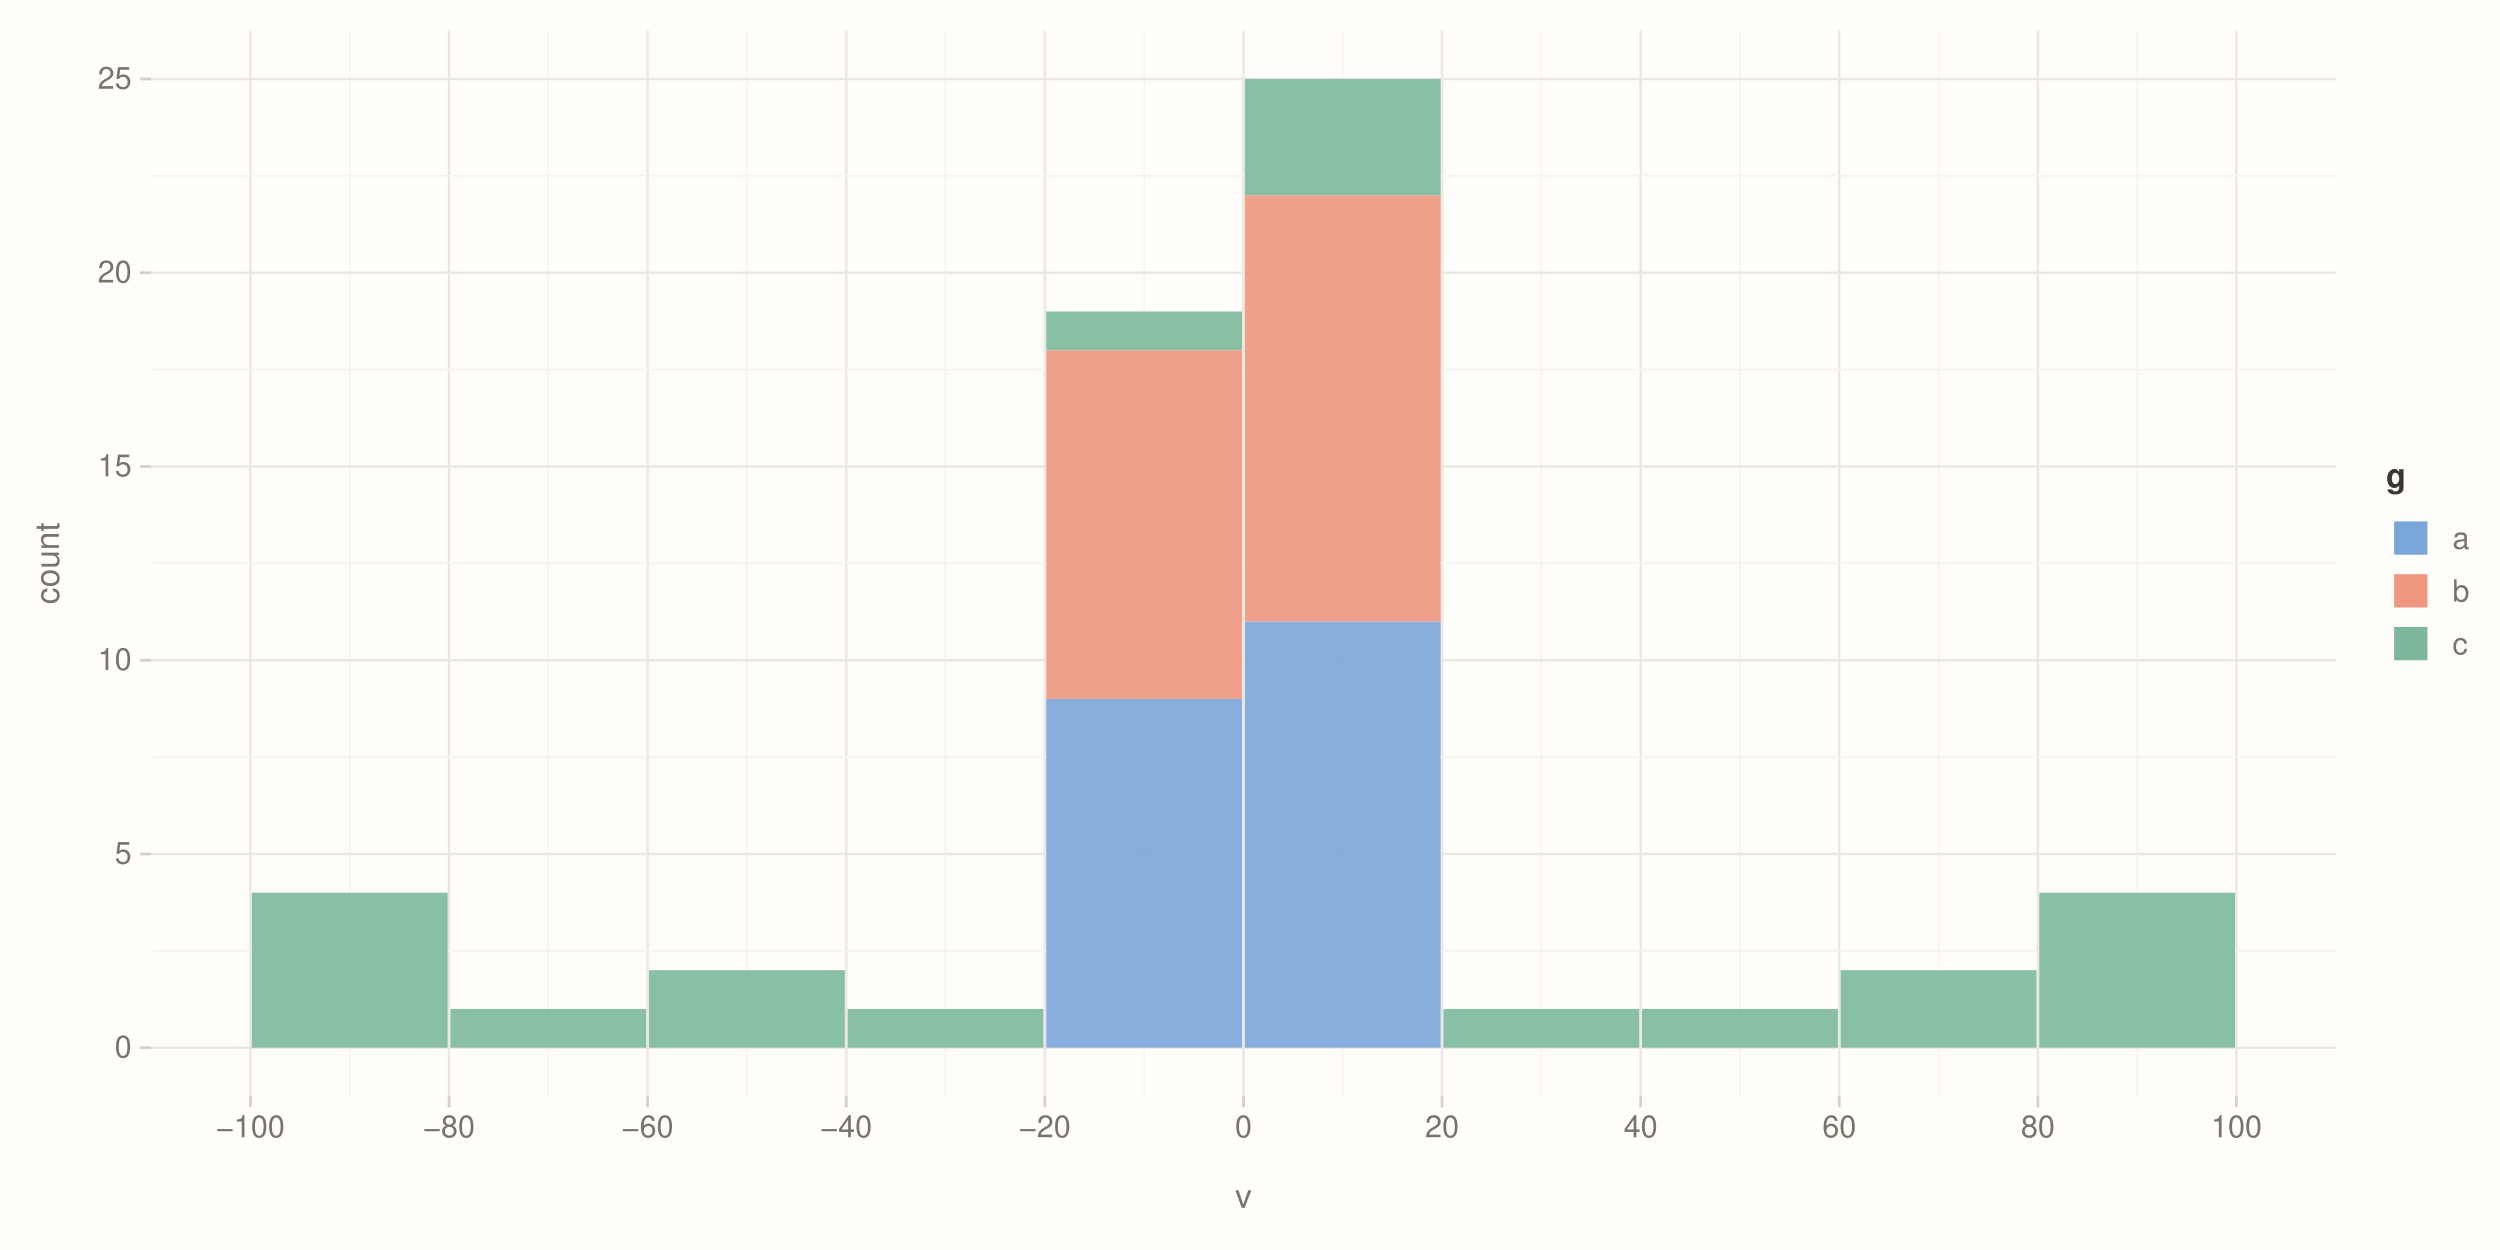
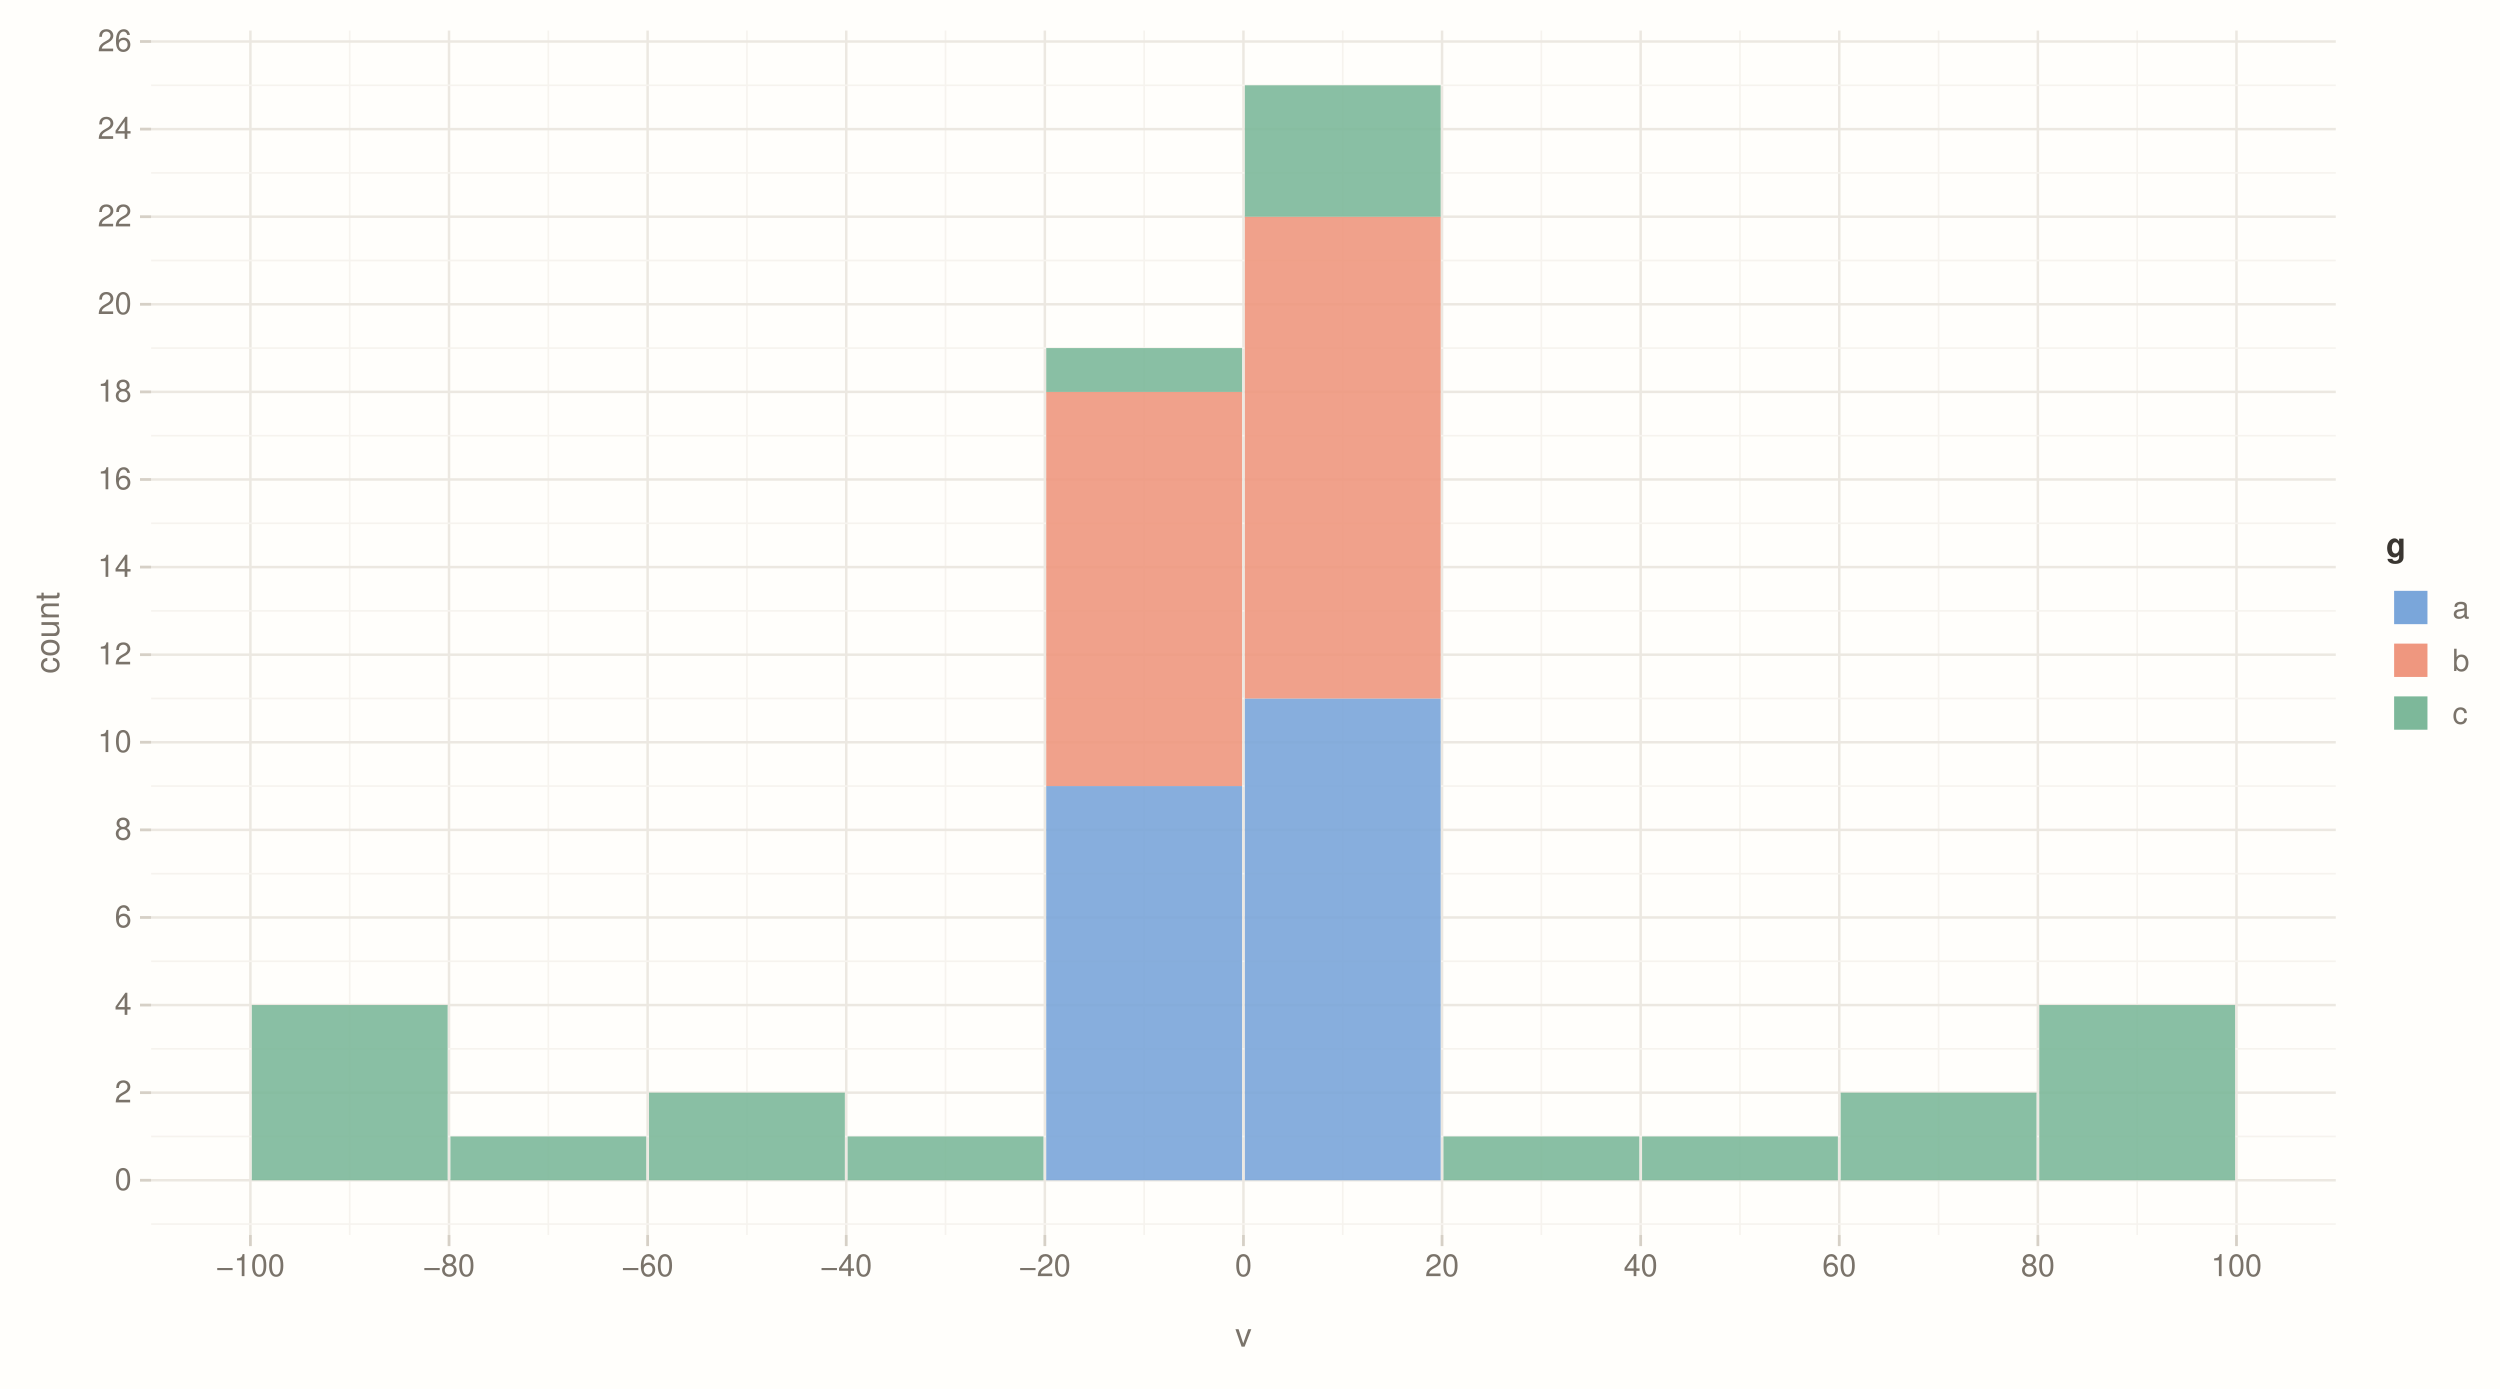
- <svg xmlns="http://www.w3.org/2000/svg" width="900" height="450" viewBox="0 0 900 450" font-family="Helvetica, Arial, 'Liberation Sans', sans-serif" font-size="12" style="color:#3A3631">
-   <rect width="900" height="450" fill="#FFFEFB" />
-   <text x="447.642" y="434.8" text-anchor="middle" font-size="12" fill="#7A736A">v</text>
-   <text transform="translate(21.2,202.8) rotate(-90)" text-anchor="middle" font-size="12" fill="#7A736A">count</text>
+ <svg xmlns="http://www.w3.org/2000/svg" width="900" height="500" viewBox="0 0 900 500" font-family="Helvetica, Arial, 'Liberation Sans', sans-serif" font-size="12" style="color:#3A3631">
+   <rect width="900" height="500" fill="#FFFEFB" />
+   <text x="447.642" y="484.8" text-anchor="middle" font-size="12" fill="#7A736A">v</text>
+   <text transform="translate(21.2,227.8) rotate(-90)" text-anchor="middle" font-size="12" fill="#7A736A">count</text>
  <g class="pt-panels">
    <g class="pt-panel" data-panel="0" transform="translate(31.4,11)" fill="currentColor" text-anchor="middle">
      <g aria-label="x-grid" aria-hidden="true" stroke="#F6F3EE" stroke-width="0.6">
-         <line x1="94.499" x2="94.499" y1="0" y2="383.6" />
-         <line x1="165.997" x2="165.997" y1="0" y2="383.6" />
-         <line x1="237.496" x2="237.496" y1="0" y2="383.6" />
-         <line x1="308.994" x2="308.994" y1="0" y2="383.6" />
-         <line x1="380.493" x2="380.493" y1="0" y2="383.6" />
-         <line x1="451.991" x2="451.991" y1="0" y2="383.6" />
-         <line x1="523.49" x2="523.49" y1="0" y2="383.6" />
-         <line x1="594.988" x2="594.988" y1="0" y2="383.6" />
-         <line x1="666.487" x2="666.487" y1="0" y2="383.6" />
-         <line x1="737.985" x2="737.985" y1="0" y2="383.6" />
+         <line x1="94.499" x2="94.499" y1="0" y2="433.6" />
+         <line x1="165.997" x2="165.997" y1="0" y2="433.6" />
+         <line x1="237.496" x2="237.496" y1="0" y2="433.6" />
+         <line x1="308.994" x2="308.994" y1="0" y2="433.6" />
+         <line x1="380.493" x2="380.493" y1="0" y2="433.6" />
+         <line x1="451.991" x2="451.991" y1="0" y2="433.6" />
+         <line x1="523.49" x2="523.49" y1="0" y2="433.6" />
+         <line x1="594.988" x2="594.988" y1="0" y2="433.6" />
+         <line x1="666.487" x2="666.487" y1="0" y2="433.6" />
+         <line x1="737.985" x2="737.985" y1="0" y2="433.6" />
      </g>
      <g aria-label="x-grid" aria-hidden="true" stroke="#ECE8E1" stroke-width="0.9">
-         <line x1="58.749" x2="58.749" y1="0" y2="383.6" />
-         <line x1="130.248" x2="130.248" y1="0" y2="383.6" />
-         <line x1="201.746" x2="201.746" y1="0" y2="383.6" />
-         <line x1="273.245" x2="273.245" y1="0" y2="383.6" />
-         <line x1="344.743" x2="344.743" y1="0" y2="383.6" />
-         <line x1="416.242" x2="416.242" y1="0" y2="383.6" />
-         <line x1="487.741" x2="487.741" y1="0" y2="383.6" />
-         <line x1="559.239" x2="559.239" y1="0" y2="383.6" />
-         <line x1="630.738" x2="630.738" y1="0" y2="383.6" />
-         <line x1="702.236" x2="702.236" y1="0" y2="383.6" />
-         <line x1="773.735" x2="773.735" y1="0" y2="383.6" />
+         <line x1="58.749" x2="58.749" y1="0" y2="433.6" />
+         <line x1="130.248" x2="130.248" y1="0" y2="433.6" />
+         <line x1="201.746" x2="201.746" y1="0" y2="433.6" />
+         <line x1="273.245" x2="273.245" y1="0" y2="433.6" />
+         <line x1="344.743" x2="344.743" y1="0" y2="433.6" />
+         <line x1="416.242" x2="416.242" y1="0" y2="433.6" />
+         <line x1="487.741" x2="487.741" y1="0" y2="433.6" />
+         <line x1="559.239" x2="559.239" y1="0" y2="433.6" />
+         <line x1="630.738" x2="630.738" y1="0" y2="433.6" />
+         <line x1="702.236" x2="702.236" y1="0" y2="433.6" />
+         <line x1="773.735" x2="773.735" y1="0" y2="433.6" />
      </g>
      <g aria-label="y-grid" aria-hidden="true" stroke="#F6F3EE" stroke-width="0.6">
-         <line x1="23" x2="809.484" y1="331.291" y2="331.291" />
-         <line x1="23" x2="809.484" y1="261.545" y2="261.545" />
-         <line x1="23" x2="809.484" y1="191.8" y2="191.8" />
-         <line x1="23" x2="809.484" y1="122.055" y2="122.055" />
-         <line x1="23" x2="809.484" y1="52.309" y2="52.309" />
+         <line x1="23" x2="809.484" y1="429.658" y2="429.658" />
+         <line x1="23" x2="809.484" y1="398.124" y2="398.124" />
+         <line x1="23" x2="809.484" y1="366.589" y2="366.589" />
+         <line x1="23" x2="809.484" y1="335.055" y2="335.055" />
+         <line x1="23" x2="809.484" y1="303.52" y2="303.52" />
+         <line x1="23" x2="809.484" y1="271.985" y2="271.985" />
+         <line x1="23" x2="809.484" y1="240.451" y2="240.451" />
+         <line x1="23" x2="809.484" y1="208.916" y2="208.916" />
+         <line x1="23" x2="809.484" y1="177.382" y2="177.382" />
+         <line x1="23" x2="809.484" y1="145.847" y2="145.847" />
+         <line x1="23" x2="809.484" y1="114.313" y2="114.313" />
+         <line x1="23" x2="809.484" y1="82.778" y2="82.778" />
+         <line x1="23" x2="809.484" y1="51.244" y2="51.244" />
+         <line x1="23" x2="809.484" y1="19.709" y2="19.709" />
      </g>
      <g aria-label="y-grid" aria-hidden="true" stroke="#ECE8E1" stroke-width="0.9">
-         <line x1="23" x2="809.484" y1="366.164" y2="366.164" />
-         <line x1="23" x2="809.484" y1="296.418" y2="296.418" />
-         <line x1="23" x2="809.484" y1="226.673" y2="226.673" />
-         <line x1="23" x2="809.484" y1="156.927" y2="156.927" />
-         <line x1="23" x2="809.484" y1="87.182" y2="87.182" />
-         <line x1="23" x2="809.484" y1="17.436" y2="17.436" />
+         <line x1="23" x2="809.484" y1="413.891" y2="413.891" />
+         <line x1="23" x2="809.484" y1="382.356" y2="382.356" />
+         <line x1="23" x2="809.484" y1="350.822" y2="350.822" />
+         <line x1="23" x2="809.484" y1="319.287" y2="319.287" />
+         <line x1="23" x2="809.484" y1="287.753" y2="287.753" />
+         <line x1="23" x2="809.484" y1="256.218" y2="256.218" />
+         <line x1="23" x2="809.484" y1="224.684" y2="224.684" />
+         <line x1="23" x2="809.484" y1="193.149" y2="193.149" />
+         <line x1="23" x2="809.484" y1="161.615" y2="161.615" />
+         <line x1="23" x2="809.484" y1="130.08" y2="130.08" />
+         <line x1="23" x2="809.484" y1="98.545" y2="98.545" />
+         <line x1="23" x2="809.484" y1="67.011" y2="67.011" />
+         <line x1="23" x2="809.484" y1="35.476" y2="35.476" />
+         <line x1="23" x2="809.484" y1="3.942" y2="3.942" />
      </g>
-       <clipPath id="plot-clip-17">
-         <rect x="23" y="0" width="786.484" height="383.6" />
+       <clipPath id="plot-clip-18">
+         <rect x="23" y="0" width="786.484" height="433.6" />
      </clipPath>
-       <g aria-label="rect" clip-path="url(#plot-clip-17)">
+       <g aria-label="rect" clip-path="url(#plot-clip-18)">
        <g fill-opacity="0.9">
-           <rect x="59.249" y="366.164" width="70.499" height="0" fill="#7AA6DA" />
-           <rect x="130.748" y="366.164" width="70.499" height="0" fill="#7AA6DA" />
-           <rect x="202.246" y="366.164" width="70.499" height="0" fill="#7AA6DA" />
-           <rect x="273.745" y="366.164" width="70.499" height="0" fill="#7AA6DA" />
-           <rect x="345.243" y="240.622" width="70.499" height="125.542" fill="#7AA6DA" />
-           <rect x="416.742" y="212.724" width="70.499" height="153.44" fill="#7AA6DA" />
-           <rect x="488.241" y="366.164" width="70.499" height="0" fill="#7AA6DA" />
-           <rect x="559.739" y="366.164" width="70.499" height="0" fill="#7AA6DA" />
-           <rect x="631.238" y="366.164" width="70.499" height="0" fill="#7AA6DA" />
-           <rect x="702.736" y="366.164" width="70.499" height="0" fill="#7AA6DA" />
-           <rect x="59.249" y="366.164" width="70.499" height="0" fill="#EF977F" />
-           <rect x="130.748" y="366.164" width="70.499" height="0" fill="#EF977F" />
-           <rect x="202.246" y="366.164" width="70.499" height="0" fill="#EF977F" />
-           <rect x="273.745" y="366.164" width="70.499" height="0" fill="#EF977F" />
-           <rect x="345.243" y="115.08" width="70.499" height="125.542" fill="#EF977F" />
-           <rect x="416.742" y="59.284" width="70.499" height="153.44" fill="#EF977F" />
-           <rect x="488.241" y="366.164" width="70.499" height="0" fill="#EF977F" />
-           <rect x="559.739" y="366.164" width="70.499" height="0" fill="#EF977F" />
-           <rect x="631.238" y="366.164" width="70.499" height="0" fill="#EF977F" />
-           <rect x="702.736" y="366.164" width="70.499" height="0" fill="#EF977F" />
-           <rect x="59.249" y="310.367" width="70.499" height="55.796" fill="#7DB89A" />
-           <rect x="130.748" y="352.215" width="70.499" height="13.949" fill="#7DB89A" />
-           <rect x="202.246" y="338.265" width="70.499" height="27.898" fill="#7DB89A" />
-           <rect x="273.745" y="352.215" width="70.499" height="13.949" fill="#7DB89A" />
-           <rect x="345.243" y="101.131" width="70.499" height="13.949" fill="#7DB89A" />
-           <rect x="416.742" y="17.436" width="70.499" height="41.847" fill="#7DB89A" />
-           <rect x="488.241" y="352.215" width="70.499" height="13.949" fill="#7DB89A" />
-           <rect x="559.739" y="352.215" width="70.499" height="13.949" fill="#7DB89A" />
-           <rect x="631.238" y="338.265" width="70.499" height="27.898" fill="#7DB89A" />
-           <rect x="702.736" y="310.367" width="70.499" height="55.796" fill="#7DB89A" />
+           <rect x="59.249" y="413.891" width="70.499" height="0" fill="#7AA6DA" />
+           <rect x="130.748" y="413.891" width="70.499" height="0" fill="#7AA6DA" />
+           <rect x="202.246" y="413.891" width="70.499" height="0" fill="#7AA6DA" />
+           <rect x="273.745" y="413.891" width="70.499" height="0" fill="#7AA6DA" />
+           <rect x="345.243" y="271.985" width="70.499" height="141.905" fill="#7AA6DA" />
+           <rect x="416.742" y="240.451" width="70.499" height="173.44" fill="#7AA6DA" />
+           <rect x="488.241" y="413.891" width="70.499" height="0" fill="#7AA6DA" />
+           <rect x="559.739" y="413.891" width="70.499" height="0" fill="#7AA6DA" />
+           <rect x="631.238" y="413.891" width="70.499" height="0" fill="#7AA6DA" />
+           <rect x="702.736" y="413.891" width="70.499" height="0" fill="#7AA6DA" />
+           <rect x="59.249" y="413.891" width="70.499" height="0" fill="#EF977F" />
+           <rect x="130.748" y="413.891" width="70.499" height="0" fill="#EF977F" />
+           <rect x="202.246" y="413.891" width="70.499" height="0" fill="#EF977F" />
+           <rect x="273.745" y="413.891" width="70.499" height="0" fill="#EF977F" />
+           <rect x="345.243" y="130.08" width="70.499" height="141.905" fill="#EF977F" />
+           <rect x="416.742" y="67.011" width="70.499" height="173.44" fill="#EF977F" />
+           <rect x="488.241" y="413.891" width="70.499" height="0" fill="#EF977F" />
+           <rect x="559.739" y="413.891" width="70.499" height="0" fill="#EF977F" />
+           <rect x="631.238" y="413.891" width="70.499" height="0" fill="#EF977F" />
+           <rect x="702.736" y="413.891" width="70.499" height="0" fill="#EF977F" />
+           <rect x="59.249" y="350.822" width="70.499" height="63.069" fill="#7DB89A" />
+           <rect x="130.748" y="398.124" width="70.499" height="15.767" fill="#7DB89A" />
+           <rect x="202.246" y="382.356" width="70.499" height="31.535" fill="#7DB89A" />
+           <rect x="273.745" y="398.124" width="70.499" height="15.767" fill="#7DB89A" />
+           <rect x="345.243" y="114.313" width="70.499" height="15.767" fill="#7DB89A" />
+           <rect x="416.742" y="19.709" width="70.499" height="47.302" fill="#7DB89A" />
+           <rect x="488.241" y="398.124" width="70.499" height="15.767" fill="#7DB89A" />
+           <rect x="559.739" y="398.124" width="70.499" height="15.767" fill="#7DB89A" />
+           <rect x="631.238" y="382.356" width="70.499" height="31.535" fill="#7DB89A" />
+           <rect x="702.736" y="350.822" width="70.499" height="63.069" fill="#7DB89A" />
        </g>
      </g>
      <g aria-label="x-axis tick" aria-hidden="true" fill="none" stroke="#D6D0C6">
-         <path transform="translate(58.74927,383.6)" d="M0,0L0,4" />
-         <path transform="translate(130.2478,383.6)" d="M0,0L0,4" />
-         <path transform="translate(201.7464,383.6)" d="M0,0L0,4" />
-         <path transform="translate(273.2449,383.6)" d="M0,0L0,4" />
-         <path transform="translate(344.7435,383.6)" d="M0,0L0,4" />
-         <path transform="translate(416.242,383.6)" d="M0,0L0,4" />
-         <path transform="translate(487.7405,383.6)" d="M0,0L0,4" />
-         <path transform="translate(559.2391,383.6)" d="M0,0L0,4" />
-         <path transform="translate(630.7376,383.6)" d="M0,0L0,4" />
-         <path transform="translate(702.2362,383.6)" d="M0,0L0,4" />
-         <path transform="translate(773.7347,383.6)" d="M0,0L0,4" />
+         <path transform="translate(58.74927,433.6)" d="M0,0L0,4" />
+         <path transform="translate(130.2478,433.6)" d="M0,0L0,4" />
+         <path transform="translate(201.7464,433.6)" d="M0,0L0,4" />
+         <path transform="translate(273.2449,433.6)" d="M0,0L0,4" />
+         <path transform="translate(344.7435,433.6)" d="M0,0L0,4" />
+         <path transform="translate(416.242,433.6)" d="M0,0L0,4" />
+         <path transform="translate(487.7405,433.6)" d="M0,0L0,4" />
+         <path transform="translate(559.2391,433.6)" d="M0,0L0,4" />
+         <path transform="translate(630.7376,433.6)" d="M0,0L0,4" />
+         <path transform="translate(702.2362,433.6)" d="M0,0L0,4" />
+         <path transform="translate(773.7347,433.6)" d="M0,0L0,4" />
      </g>
      <g aria-label="x-axis tick label" fill="#7A736A" font-size="11" font-variant="tabular-nums" transform="translate(0,7)">
-         <text y="0.71em" transform="translate(58.74927,383.6)">−100</text>
-         <text y="0.71em" transform="translate(130.2478,383.6)">−80</text>
-         <text y="0.71em" transform="translate(201.7464,383.6)">−60</text>
-         <text y="0.71em" transform="translate(273.2449,383.6)">−40</text>
-         <text y="0.71em" transform="translate(344.7435,383.6)">−20</text>
-         <text y="0.71em" transform="translate(416.242,383.6)">0</text>
-         <text y="0.71em" transform="translate(487.7405,383.6)">20</text>
-         <text y="0.71em" transform="translate(559.2391,383.6)">40</text>
-         <text y="0.71em" transform="translate(630.7376,383.6)">60</text>
-         <text y="0.71em" transform="translate(702.2362,383.6)">80</text>
-         <text y="0.71em" transform="translate(773.7347,383.6)">100</text>
+         <text y="0.71em" transform="translate(58.74927,433.6)">−100</text>
+         <text y="0.71em" transform="translate(130.2478,433.6)">−80</text>
+         <text y="0.71em" transform="translate(201.7464,433.6)">−60</text>
+         <text y="0.71em" transform="translate(273.2449,433.6)">−40</text>
+         <text y="0.71em" transform="translate(344.7435,433.6)">−20</text>
+         <text y="0.71em" transform="translate(416.242,433.6)">0</text>
+         <text y="0.71em" transform="translate(487.7405,433.6)">20</text>
+         <text y="0.71em" transform="translate(559.2391,433.6)">40</text>
+         <text y="0.71em" transform="translate(630.7376,433.6)">60</text>
+         <text y="0.71em" transform="translate(702.2362,433.6)">80</text>
+         <text y="0.71em" transform="translate(773.7347,433.6)">100</text>
      </g>
      <g aria-label="y-axis tick" aria-hidden="true" fill="none" stroke="#D6D0C6">
-         <path transform="translate(23,366.1636)" d="M0,0L-4,0" />
-         <path transform="translate(23,296.4182)" d="M0,0L-4,0" />
-         <path transform="translate(23,226.6727)" d="M0,0L-4,0" />
-         <path transform="translate(23,156.9273)" d="M0,0L-4,0" />
-         <path transform="translate(23,87.18182)" d="M0,0L-4,0" />
-         <path transform="translate(23,17.43636)" d="M0,0L-4,0" />
+         <path transform="translate(23,413.8909)" d="M0,0L-4,0" />
+         <path transform="translate(23,382.3564)" d="M0,0L-4,0" />
+         <path transform="translate(23,350.8218)" d="M0,0L-4,0" />
+         <path transform="translate(23,319.2873)" d="M0,0L-4,0" />
+         <path transform="translate(23,287.7527)" d="M0,0L-4,0" />
+         <path transform="translate(23,256.2182)" d="M0,0L-4,0" />
+         <path transform="translate(23,224.6836)" d="M0,0L-4,0" />
+         <path transform="translate(23,193.1491)" d="M0,0L-4,0" />
+         <path transform="translate(23,161.6145)" d="M0,0L-4,0" />
+         <path transform="translate(23,130.08)" d="M0,0L-4,0" />
+         <path transform="translate(23,98.54545)" d="M0,0L-4,0" />
+         <path transform="translate(23,67.01091)" d="M0,0L-4,0" />
+         <path transform="translate(23,35.47636)" d="M0,0L-4,0" />
+         <path transform="translate(23,3.941818)" d="M0,0L-4,0" />
      </g>
      <g aria-label="y-axis tick label" fill="#7A736A" text-anchor="end" font-size="11" font-variant="tabular-nums" transform="translate(-7,0)">
-         <text y="0.32em" transform="translate(23,366.1636)">0</text>
-         <text y="0.32em" transform="translate(23,296.4182)">5</text>
-         <text y="0.32em" transform="translate(23,226.6727)">10</text>
-         <text y="0.32em" transform="translate(23,156.9273)">15</text>
-         <text y="0.32em" transform="translate(23,87.18182)">20</text>
-         <text y="0.32em" transform="translate(23,17.43636)">25</text>
+         <text y="0.32em" transform="translate(23,413.8909)">0</text>
+         <text y="0.32em" transform="translate(23,382.3564)">2</text>
+         <text y="0.32em" transform="translate(23,350.8218)">4</text>
+         <text y="0.32em" transform="translate(23,319.2873)">6</text>
+         <text y="0.32em" transform="translate(23,287.7527)">8</text>
+         <text y="0.32em" transform="translate(23,256.2182)">10</text>
+         <text y="0.32em" transform="translate(23,224.6836)">12</text>
+         <text y="0.32em" transform="translate(23,193.1491)">14</text>
+         <text y="0.32em" transform="translate(23,161.6145)">16</text>
+         <text y="0.32em" transform="translate(23,130.08)">18</text>
+         <text y="0.32em" transform="translate(23,98.54545)">20</text>
+         <text y="0.32em" transform="translate(23,67.01091)">22</text>
+         <text y="0.32em" transform="translate(23,35.47636)">24</text>
+         <text y="0.32em" transform="translate(23,3.941818)">26</text>
      </g>
    </g>
  </g>
-   <g class="pt-legend" font-size="11" transform="translate(858.884,164.4)">
+   <g class="pt-legend" font-size="11" transform="translate(858.884,189.4)">
    <text y="11" font-weight="bold" font-size="12" fill="#3A3631">g</text>
    <g class="pt-key" data-index="0" transform="translate(0,19.8)" opacity="1">
      <rect width="30.116" height="19" fill="transparent" />
      <rect x="3" y="3.5" width="12" height="12" fill="#7AA6DA" />
      <text x="24" y="9.5" dy="0.35em" fill="#7A736A">a</text>
    </g>
    <g class="pt-key" data-index="1" transform="translate(0,38.8)" opacity="1">
      <rect width="30.116" height="19" fill="transparent" />
      <rect x="3" y="3.5" width="12" height="12" fill="#EF977F" />
      <text x="24" y="9.5" dy="0.35em" fill="#7A736A">b</text>
    </g>
    <g class="pt-key" data-index="2" transform="translate(0,57.8)" opacity="1">
      <rect width="29.5" height="19" fill="transparent" />
      <rect x="3" y="3.5" width="12" height="12" fill="#7DB89A" />
      <text x="24" y="9.5" dy="0.35em" fill="#7A736A">c</text>
    </g>
  </g>
</svg>
